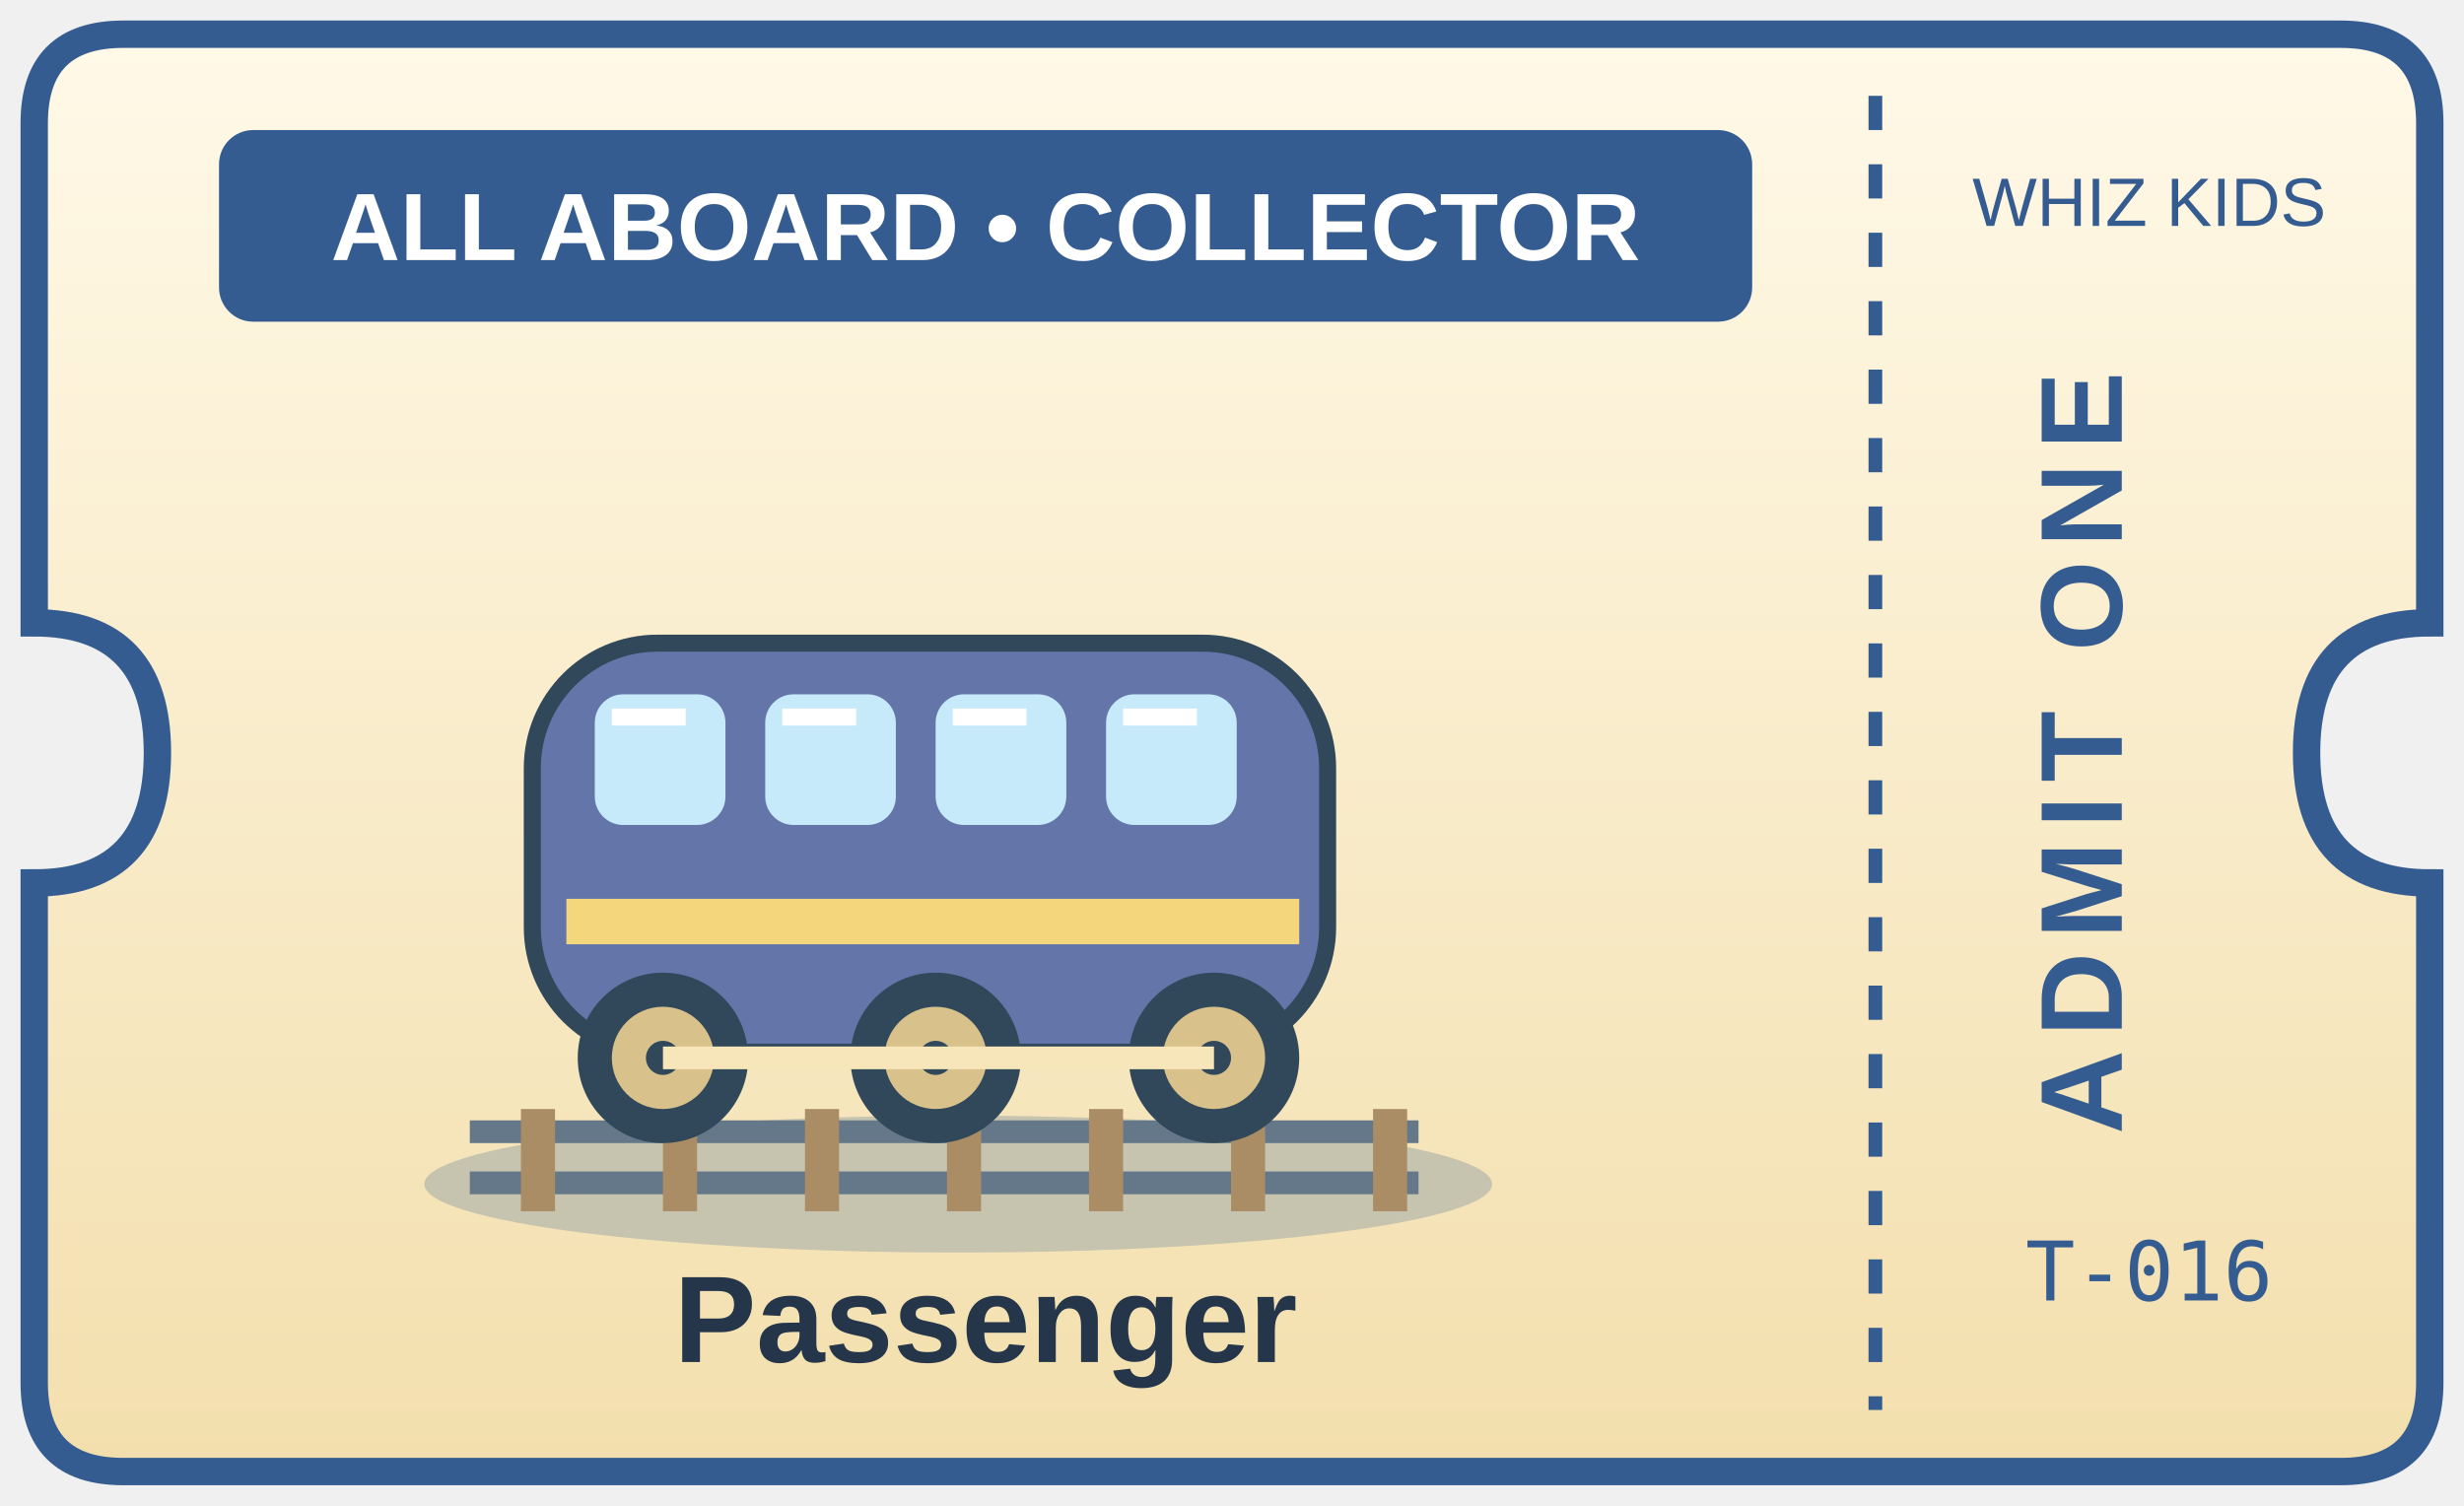
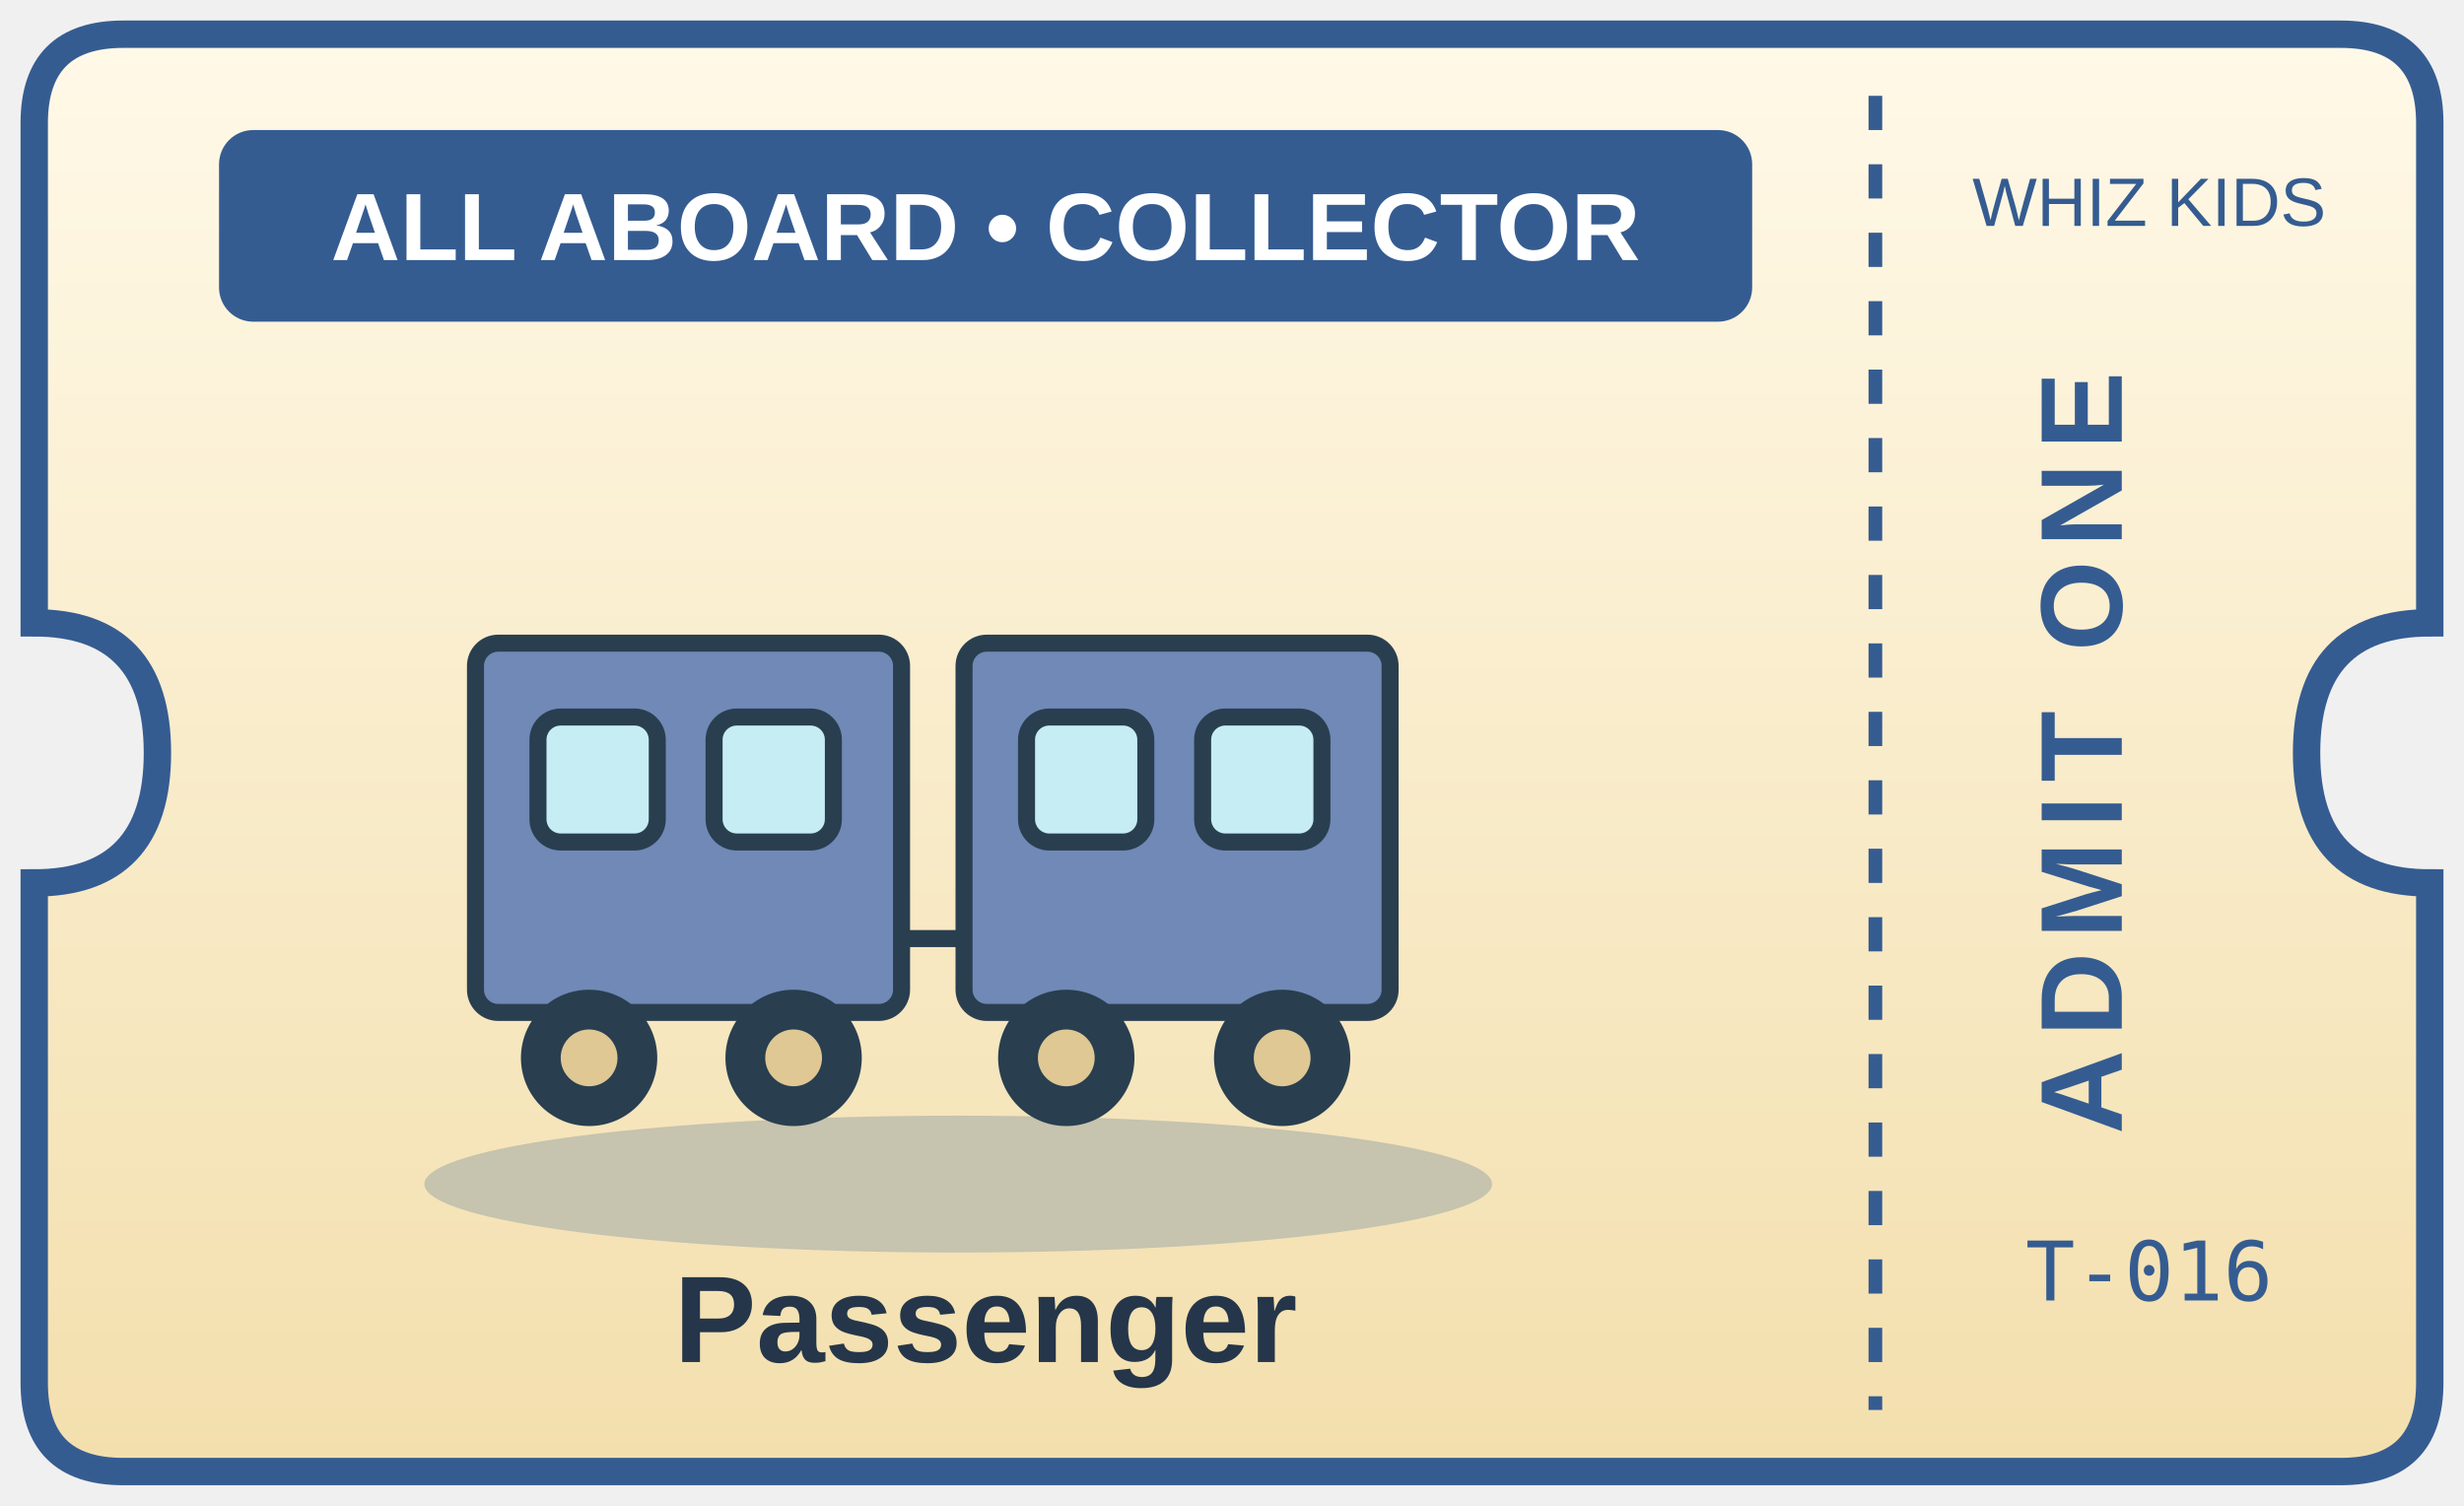
<svg xmlns="http://www.w3.org/2000/svg" viewBox="0 0 360 220">
  <defs>
    <linearGradient id="paper" x2="0" y2="1">
      <stop stop-color="#fff9e8" />
      <stop offset="1" stop-color="#f3dfad" />
    </linearGradient>
  </defs>
  <path d="M18 5H342Q355 5 355 18V91Q337 91 337 110Q337 129 355 129V202Q355 215 342 215H18Q5 215 5 202V129Q23 129 23 110Q23 91 5 91V18Q5 5 18 5Z" fill="url(#paper)" stroke="#355c91" stroke-width="4" />
  <path d="M274 14V206" stroke="#355c91" stroke-width="2" stroke-dasharray="5 5" />
  <rect x="32" y="19" width="224" height="28" rx="5" fill="#355c91" />
  <text x="144" y="38" text-anchor="middle" font-family="Arial,sans-serif" font-weight="bold" font-size="14" fill="white">ALL ABOARD • COLLECTOR</text>
  <ellipse cx="140" cy="173" rx="78" ry="10" fill="#c6c3ae" />
  <g transform="translate(62,45) scale(.83)">
-     <path d="M8 145H175M8 154H175" stroke="#657889" stroke-width="4" />
-     <path d="M20 141V159" stroke="#ab8d65" stroke-width="6" />
-     <path d="M45 141V159" stroke="#ab8d65" stroke-width="6" />
-     <path d="M70 141V159" stroke="#ab8d65" stroke-width="6" />
-     <path d="M95 141V159" stroke="#ab8d65" stroke-width="6" />
-     <path d="M120 141V159" stroke="#ab8d65" stroke-width="6" />
-     <path d="M145 141V159" stroke="#ab8d65" stroke-width="6" />
-     <path d="M170 141V159" stroke="#ab8d65" stroke-width="6" />
-     <rect x="19" y="59" width="140" height="72" rx="22" fill="#6475aa" stroke="#30485a" stroke-width="3" />
-     <path d="M25 108H154" stroke="#f4d77c" stroke-width="8" />
-     <rect x="30" y="68" width="23" height="23" rx="5" fill="#c6eafa" />
-     <path d="M33 72L46 72" stroke="#fff" stroke-width="3" />
-     <rect x="60" y="68" width="23" height="23" rx="5" fill="#c6eafa" />
-     <path d="M63 72L76 72" stroke="#fff" stroke-width="3" />
-     <rect x="90" y="68" width="23" height="23" rx="5" fill="#c6eafa" />
-     <path d="M93 72L106 72" stroke="#fff" stroke-width="3" />
-     <rect x="120" y="68" width="23" height="23" rx="5" fill="#c6eafa" />
-     <path d="M123 72L136 72" stroke="#fff" stroke-width="3" />
-     <circle cx="42" cy="132" r="15" fill="#30485a" />
-     <circle cx="42" cy="132" r="9" fill="#d9c18b" />
-     <circle cx="42" cy="132" r="3" fill="#30485a" />
-     <circle cx="90" cy="132" r="15" fill="#30485a" />
-     <circle cx="90" cy="132" r="9" fill="#d9c18b" />
-     <circle cx="90" cy="132" r="3" fill="#30485a" />
-     <circle cx="139" cy="132" r="15" fill="#30485a" />
-     <circle cx="139" cy="132" r="9" fill="#d9c18b" />
-     <circle cx="139" cy="132" r="3" fill="#30485a" />
-     <path d="M42 132H139" stroke="#f6e6b9" stroke-width="4" />
+     <rect x="9" y="59" width="75" height="65" rx="4" fill="#7089b6" stroke="#293f50" stroke-width="3" />
+     <rect x="95" y="59" width="75" height="65" rx="4" fill="#7089b6" stroke="#293f50" stroke-width="3" />
+     <rect x="20" y="72" width="21" height="22" rx="4" fill="#c6edf3" stroke="#293f50" stroke-width="3" />
+     <rect x="51" y="72" width="21" height="22" rx="4" fill="#c6edf3" stroke="#293f50" stroke-width="3" />
+     <rect x="106" y="72" width="21" height="22" rx="4" fill="#c6edf3" stroke="#293f50" stroke-width="3" />
+     <rect x="137" y="72" width="21" height="22" rx="4" fill="#c6edf3" stroke="#293f50" stroke-width="3" />
+     <path d="M84 111H95" fill="none" stroke="#293f50" stroke-width="3" />
+     <circle cx="29" cy="132" r="12" fill="#293f50" />
+     <circle cx="29" cy="132" r="5" fill="#dfc894" />
+     <circle cx="65" cy="132" r="12" fill="#293f50" />
+     <circle cx="65" cy="132" r="5" fill="#dfc894" />
+     <circle cx="113" cy="132" r="12" fill="#293f50" />
+     <circle cx="113" cy="132" r="5" fill="#dfc894" />
+     <circle cx="151" cy="132" r="12" fill="#293f50" />
+     <circle cx="151" cy="132" r="5" fill="#dfc894" />
  </g>
  <text x="144" y="199" text-anchor="middle" font-family="Arial,sans-serif" font-weight="bold" font-size="18" fill="#25364a">Passenger</text>
  <text transform="translate(310,110) rotate(-90)" text-anchor="middle" font-family="Arial,sans-serif" font-weight="bold" font-size="17" letter-spacing="2" fill="#355c91">ADMIT ONE</text>
  <text x="314" y="190" text-anchor="middle" font-family="monospace" font-size="12" fill="#355c91">T-016</text>
  <text x="314" y="33" text-anchor="middle" font-family="Arial" font-size="10" fill="#355c91">WHIZ KIDS</text>
</svg>
